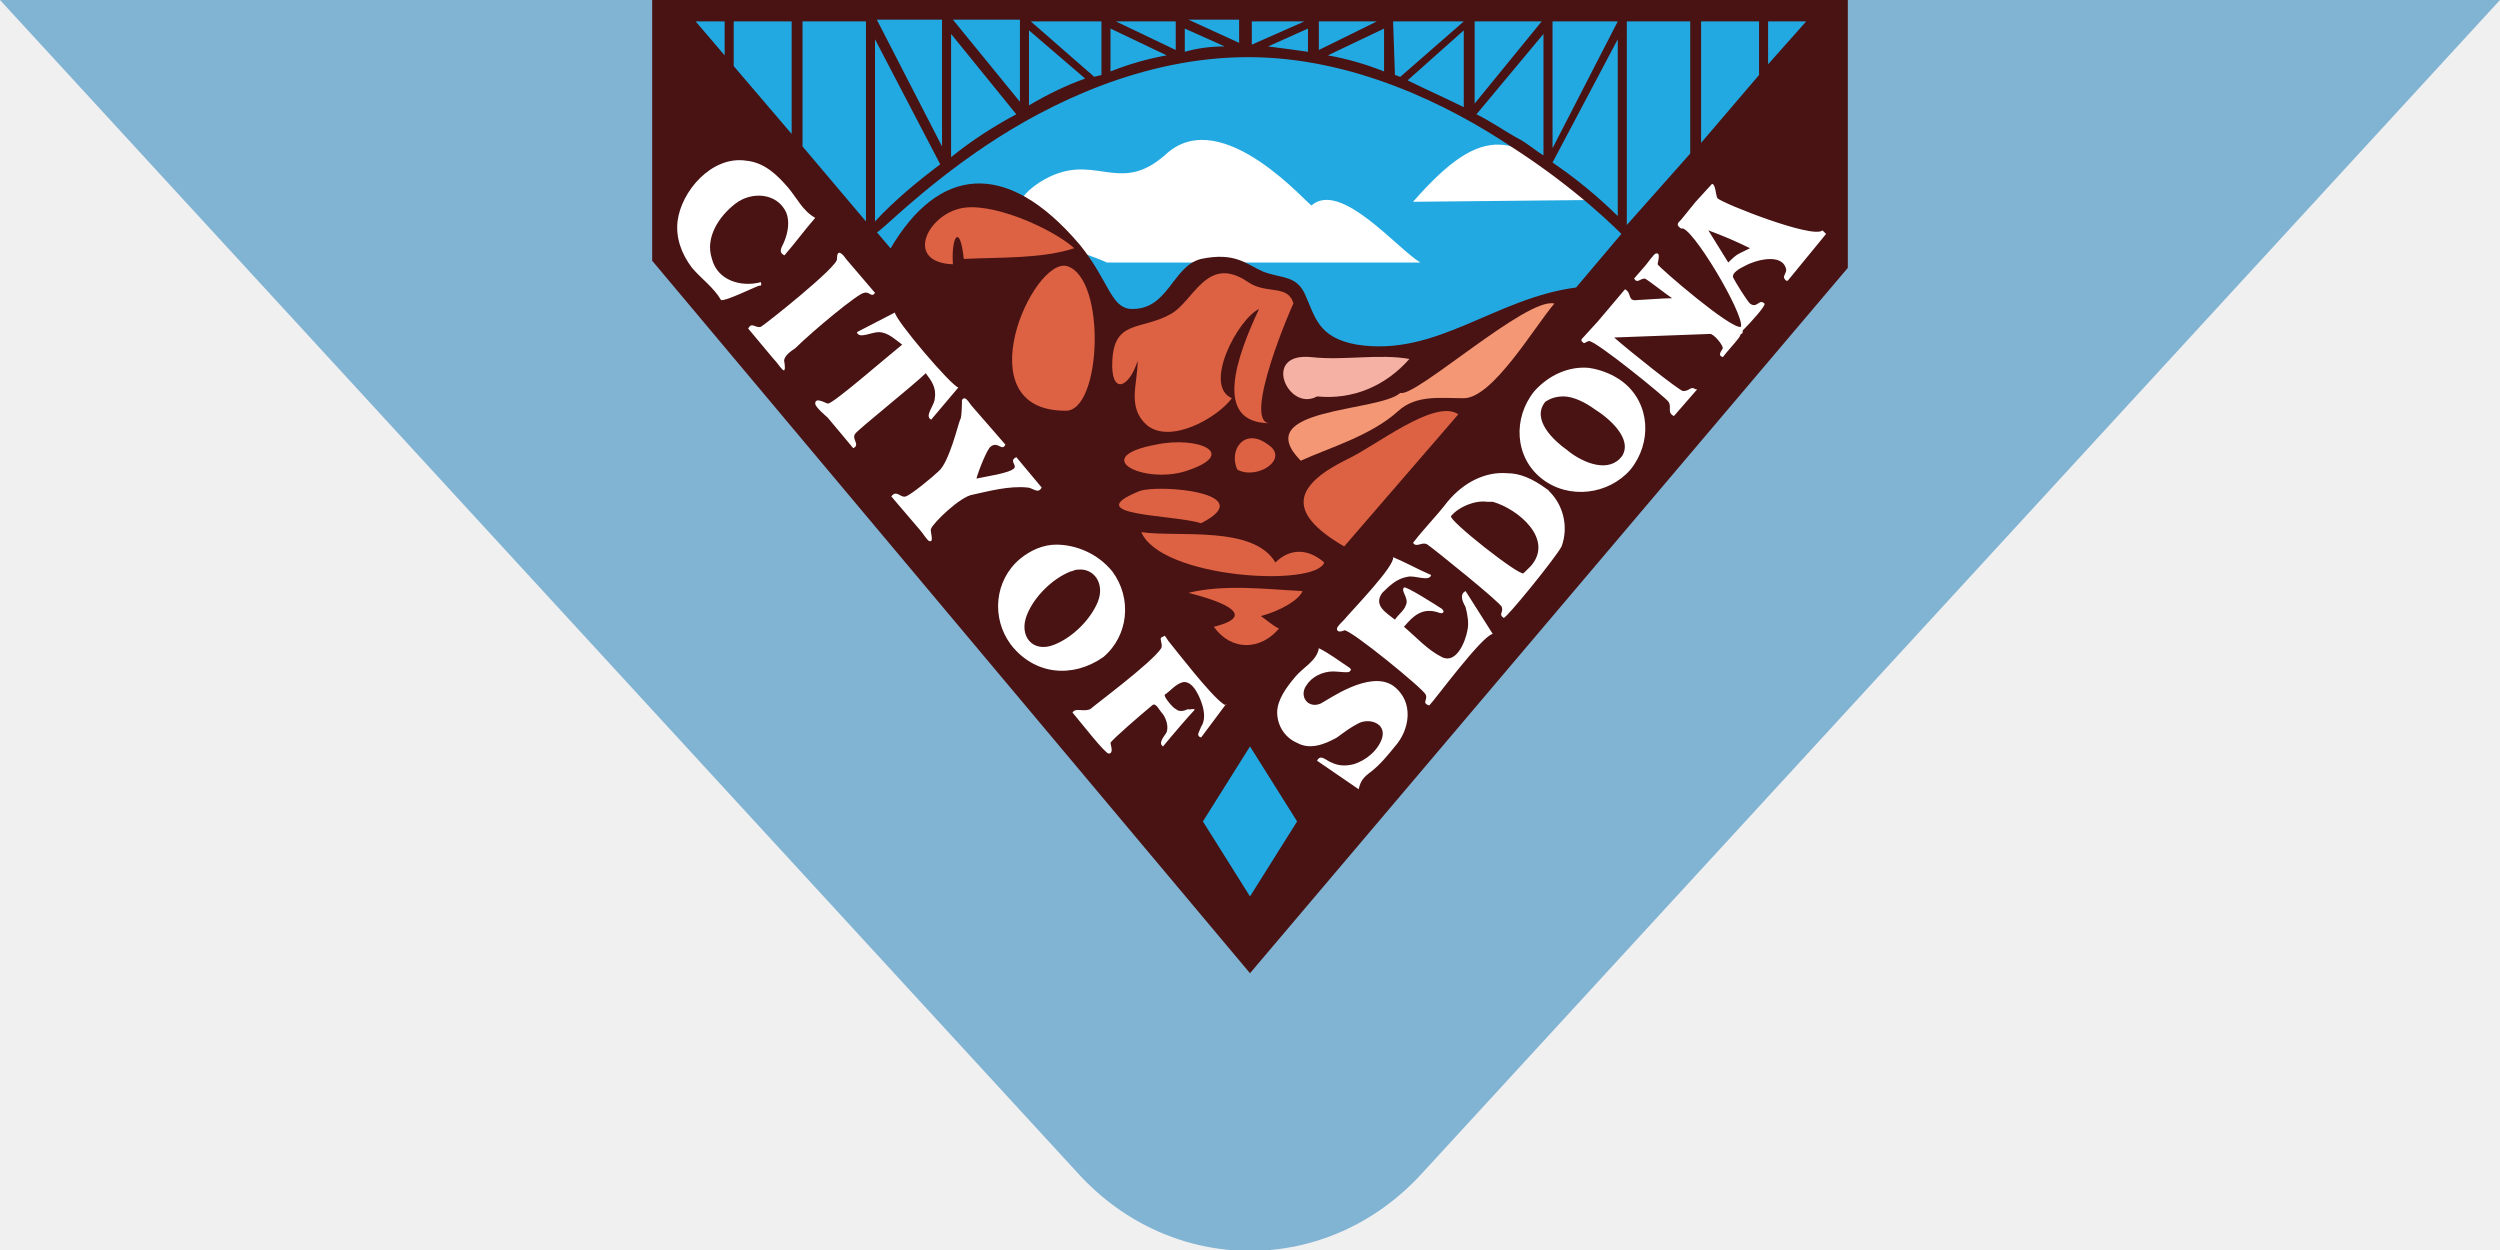
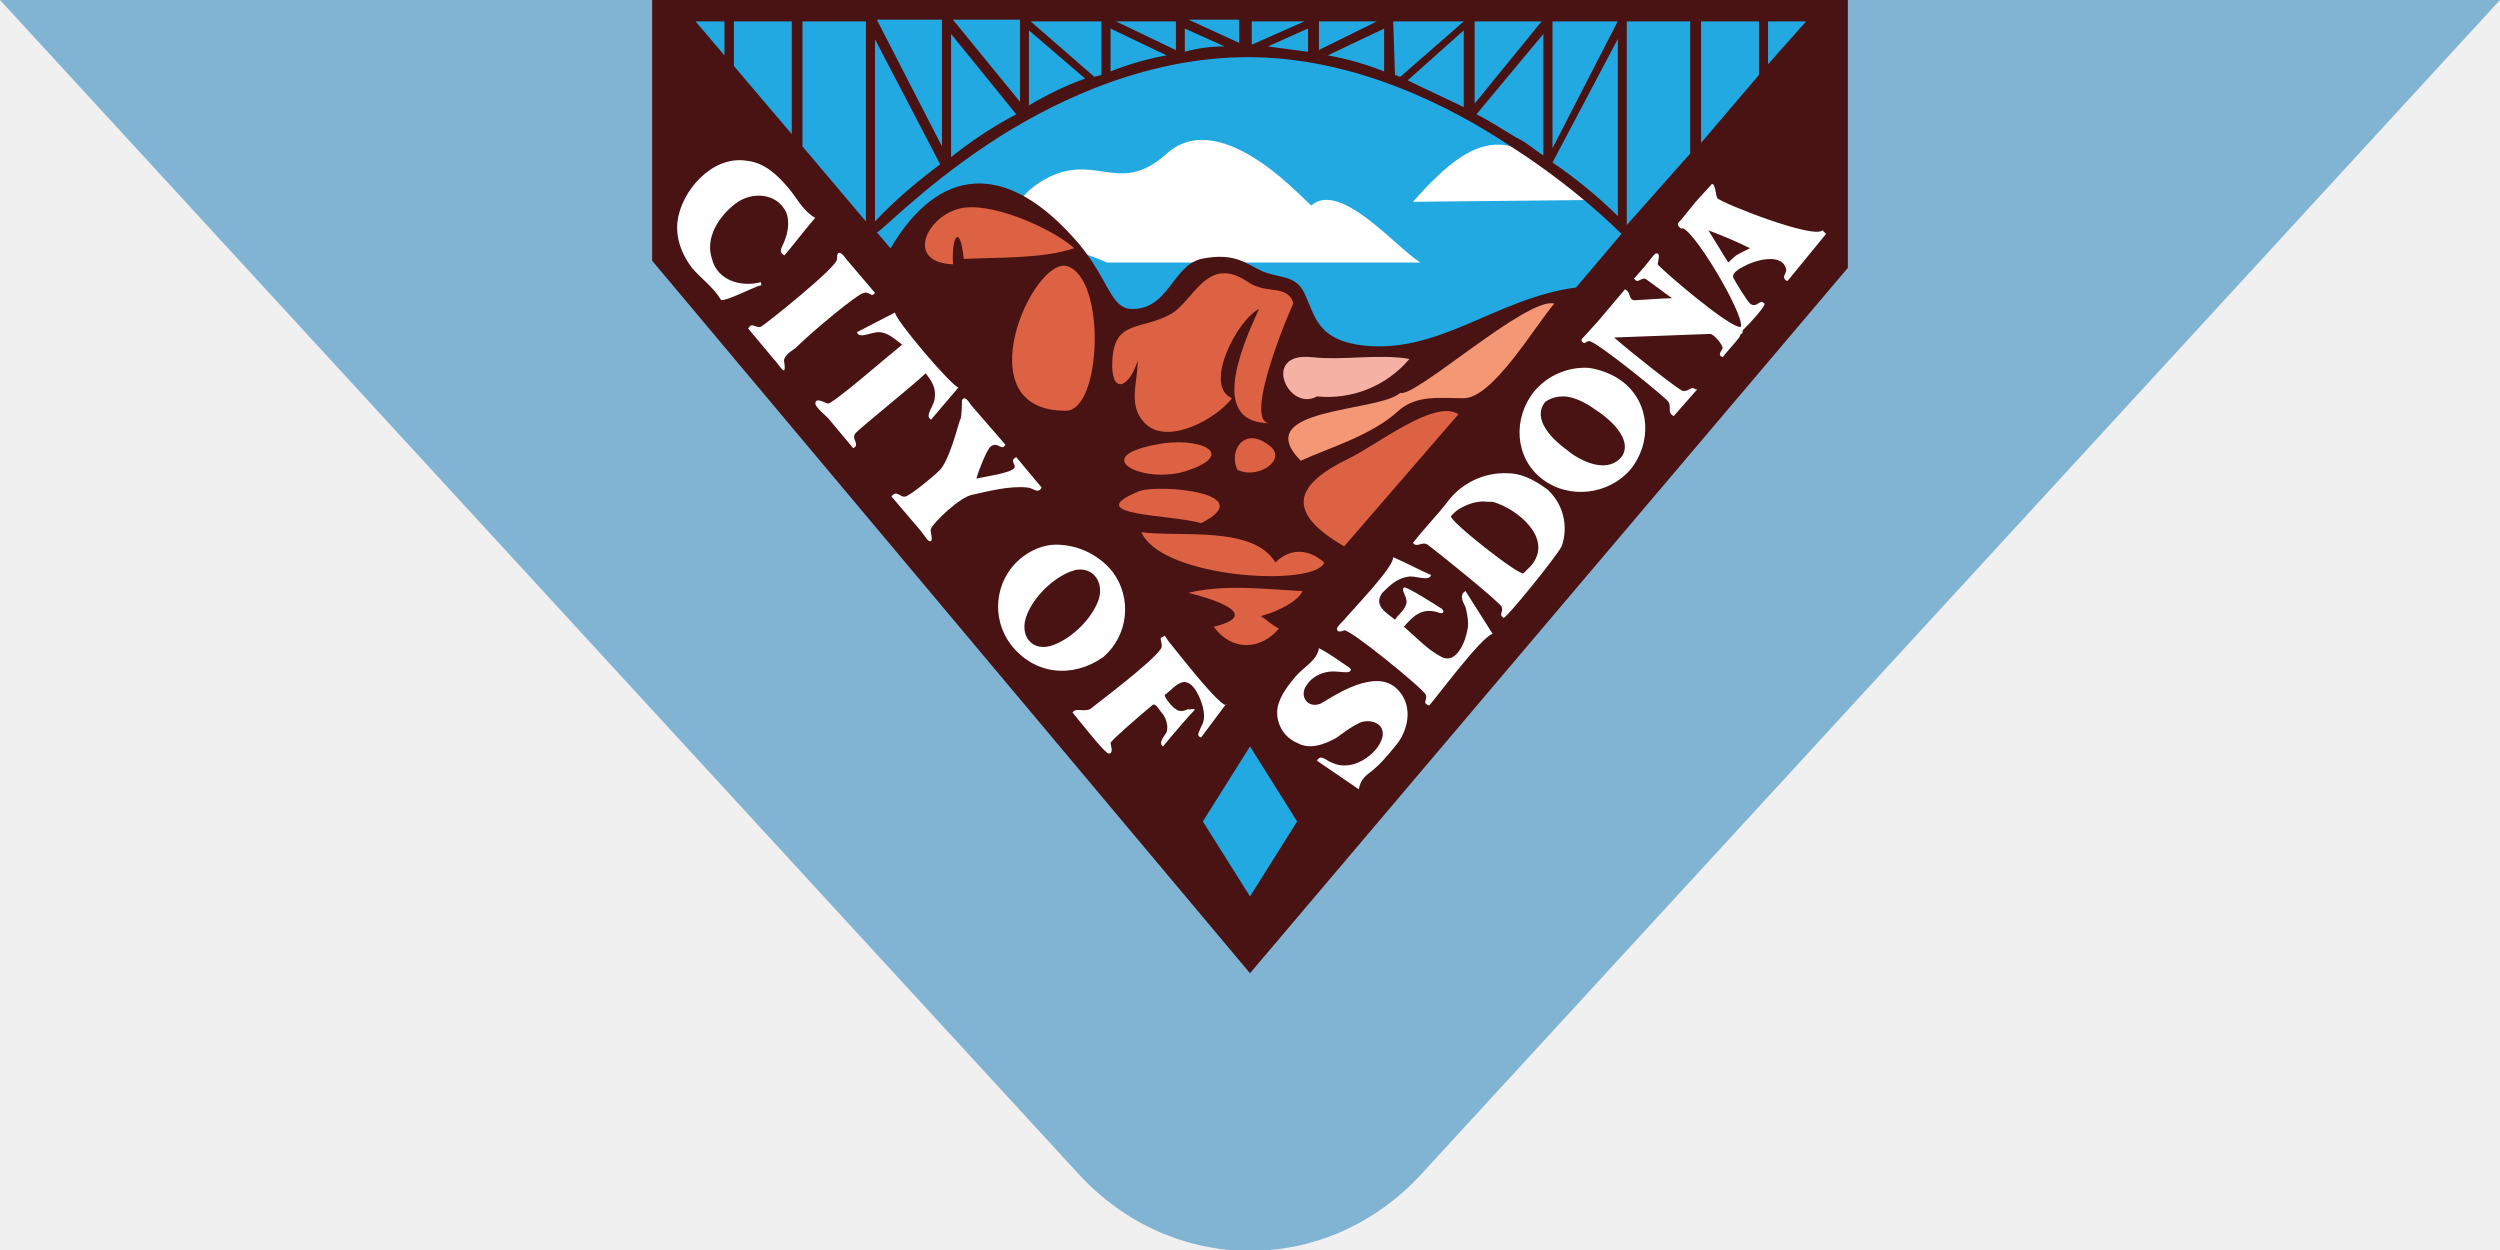
- <svg xmlns="http://www.w3.org/2000/svg" width="140" height="70" viewBox="0 0 140 70" fill="none">
-   <g clip-path="url(#clip0_33719_528)">
-     <path d="M140 0H0L60.362 65.7C65.638 71.5 74.362 71.5 79.638 65.7L140 0Z" fill="#81B3D3" />
-     <path d="M37.232 0.5L69.797 38.4L102.261 0.7L37.232 0.5Z" fill="#23A9E1" />
-     <path d="M61.986 14.7H79.536C78.218 13.9 75.073 10.1 73.449 11.5C73.348 11.6 68.478 5.8 65.333 8.6C62.594 11.1 61.275 8.3 58.232 10.2C54.58 12.6 60.261 13.9 61.986 14.7ZM89.073 11.2L79.13 11.3C83.087 6.8 84.812 7.3 89.073 11.2Z" fill="white" />
-     <path d="M99.014 3.6V1.2H101.145L99.014 3.6ZM49.101 13C49.203 13.1 51.536 10.6 55.29 8.1C58.739 5.8 64.014 3.2 69.898 3.2C75.783 3.2 81.159 5.9 84.609 8.2C88.362 10.6 90.696 13 90.797 13.1L88.261 16.1C83.696 16.7 80.449 20 75.986 19.3C73.754 18.9 73.652 17.7 73.043 16.4C72.536 15.4 71.725 15.6 70.71 15.2C69.797 14.8 69.188 14.1 67.261 14.5C65.638 14.9 65.435 17.4 63.304 17.3C62.188 17.2 62.087 15.7 60.464 13.7C56.304 8.8 52.511 9.41 49.873 13.91L49.101 13ZM40.58 1.2V3.1L38.956 1.2H40.58ZM95.261 1.2H98.507V4.2L95.261 8V1.2ZM91.101 12.6V1.2H94.652V8.6L91.101 12.6ZM90.594 2.2V12.1C89.478 11 88.261 10 86.942 9.1L90.594 2.2ZM86.435 1.9V8.7C85.927 8.4 85.522 8 84.913 7.7C84.203 7.3 83.493 6.8 82.681 6.4L86.435 1.9ZM81.971 1.7V6C80.957 5.5 79.841 5 78.826 4.5L81.971 1.7ZM82.58 1.2H86.333L82.58 5.8V1.2ZM86.942 1.2H90.594L86.942 8.3V1.2ZM78.014 1.2H81.971L78.42 4.3C78.319 4.3 78.217 4.2 78.116 4.2L78.014 1.2ZM77.507 1.6V4C76.493 3.6 75.478 3.3 74.362 3.1L77.507 1.6ZM73.246 1.6V2.9C72.536 2.8 71.826 2.7 71.014 2.6L73.246 1.6ZM66.348 1.6L68.58 2.6C67.768 2.6 67.058 2.7 66.348 2.9V1.6ZM62.188 1.6L65.333 3.1C64.217 3.3 63.203 3.6 62.188 4V1.6ZM65.841 2.8L62.493 1.2H65.841V2.8ZM69.391 2.4L66.551 1.1H69.391V2.4ZM70.101 1.2H73.043L70.101 2.5V1.2ZM73.855 1.2H77.101L73.855 2.8V1.2ZM61.275 4.3L57.725 1.2H61.681V4.2L61.275 4.3ZM57.623 1.7L60.768 4.4C59.652 4.8 58.638 5.3 57.623 5.9V1.7ZM53.261 1.9L56.913 6.4C55.594 7.1 54.377 7.9 53.261 8.8V1.9ZM49 2.2L52.652 9.2C51.333 10.2 50.116 11.2 49 12.4V2.2ZM52.754 8.2L49.101 1.1H52.754V8.2ZM57.116 5.7L53.362 1.1H57.116V5.7ZM44.333 7.5L41.087 3.7V1.2H44.333V7.5ZM44.942 1.2H48.493V12.4L44.942 8.2V1.2ZM36.522 0V14.6L70 54.5L103.478 15V0H36.522Z" fill="#491213" />
-     <path d="M67.362 46L70 41.8L72.638 46L70 50.2L67.362 46Z" fill="#23A9E1" />
-     <path d="M75.275 30.6C71.826 28.6 72.638 27.1 75.478 25.7C77 25 80.348 22.3 81.667 23.2L75.275 30.6ZM72.942 33.1C70.913 33 68.58 32.7 66.551 33.2C67.768 33.5 70.811 34.4 67.971 35.1C68.985 36.5 70.609 36.4 71.623 35.2C71.217 35 70.913 34.7 70.609 34.5C71.725 34.2 72.739 33.6 72.942 33.1ZM74.159 31.5C73.246 30.7 72.232 30.7 71.42 31.5C70.203 29.4 65.942 30.1 63.913 29.8C65.029 32.4 73.652 32.9 74.159 31.5ZM67.261 29.3C65.638 28.8 60.362 28.9 63.812 27.5C64.927 27.1 70.609 27.6 67.261 29.3ZM69.29 26.3C68.782 25.2 69.696 23.9 71.014 24.9C72.232 25.7 70.406 26.9 69.29 26.3ZM66.348 26.4C64.014 27.1 60.971 25.6 64.725 24.9C67.058 24.4 69.493 25.4 66.348 26.4C66.449 26.4 66.246 26.4 66.348 26.4ZM63.71 20.2C63.203 21.8 62.188 22.1 62.29 20.2C62.391 17.9 63.913 18.5 65.536 17.6C66.855 16.9 67.565 14.2 69.898 15.8C70.913 16.5 72.13 15.9 72.435 17C72.435 16.9 69.493 23.7 71.116 23.7C67.87 23.7 69.29 19.9 70.507 17.3C69.29 17.9 67.362 21.6 68.985 22.3C68.174 23.4 65.536 24.9 64.217 23.8C63.101 22.8 63.71 21.5 63.71 20.2ZM59.652 23C53.971 23 57.826 14.4 59.754 14.9C61.985 15.6 61.681 23.1 59.652 23ZM53.362 14.8C50.725 14.7 51.84 12.2 53.667 11.7C55.391 11.2 58.942 12.8 60.159 13.9C58.333 14.5 56 14.4 53.971 14.5C53.768 12.5 53.261 13.2 53.362 14.8Z" fill="#DC6243" />
-     <path d="M72.841 25.8C69.899 22.8 77.203 23.1 78.421 22C79.232 22.3 85.522 16.6 87.044 17C85.928 18.3 83.594 22.3 81.971 22.3C80.652 22.3 79.334 22.1 78.319 23C76.797 24.4 74.362 25.1 72.841 25.8Z" fill="#F49774" />
-     <path d="M73.754 22.2C72.13 23.1 70.609 19.7 73.449 20C75.275 20.2 77.203 19.8 78.928 20.1C77.609 21.6 75.783 22.4 73.754 22.2Z" fill="#F4B1A4" />
-     <path d="M51.841 20.9C52.145 21.3 52.449 21.7 52.348 22.3C52.348 22.7 51.739 23.3 52.145 23.5L53.667 21.7C53.261 21.6 50.116 17.9 50.116 17.5L47.986 18.6C48.087 19 48.797 18.6 49.203 18.6C49.71 18.6 50.116 19 50.522 19.3C49.406 20.2 46.667 22.6 46.362 22.6C46.261 22.6 45.652 22.2 45.652 22.6C45.652 22.8 46.261 23.3 46.362 23.4L47.783 25.1C48.188 24.9 47.681 24.6 47.884 24.3C47.986 24.1 51.13 21.6 51.841 20.9ZM48.391 16.4C48.696 16.3 48.797 16.7 49 16.4L47.377 14.5C47.174 14.2 46.87 13.9 46.87 14.5C46.971 14.9 42.812 18.2 42.609 18.3C42.304 18.4 42.102 18 41.899 18.4C42.406 19 42.812 19.5 43.319 20.1C43.522 20.3 43.623 20.5 43.826 20.7C44.029 20.9 43.928 20.3 43.928 20.3C43.826 20 44.232 19.7 44.536 19.5C45.551 18.5 48.087 16.4 48.391 16.4ZM42.609 15.8C41.493 16.1 40.174 15.7 39.87 14.5C39.464 13.3 40.275 12.1 41.188 11.4C42.102 10.7 43.522 10.8 44.029 11.9C44.232 12.4 44.13 13 43.928 13.5C43.826 13.8 43.522 14.1 43.928 14.3C44.536 13.6 45.044 12.9 45.652 12.2C44.942 11.8 44.638 11.1 44.13 10.5C43.522 9.8 42.812 9.1 41.797 9C39.87 8.7 38.145 10.7 37.942 12.4C37.841 13.3 38.145 14.2 38.754 15C39.261 15.6 39.971 16.1 40.377 16.8C40.58 16.9 42.203 16.1 42.507 16C42.71 16 42.609 15.9 42.609 15.8C42.102 16 42.609 15.8 42.609 15.8ZM68.478 39.4C67.768 38.9 65.841 36.4 65.435 35.9L65.232 35.6L65.029 35.7C64.928 35.8 65.13 36.1 65.029 36.3C64.522 37.1 61.275 39.5 61.072 39.7C60.667 39.9 60.261 39.6 60.058 39.9C60.565 40.5 61.884 42.2 62.087 42.2C62.391 42.2 62.188 41.7 62.188 41.6C62.29 41.4 63.913 40 64.522 39.5C64.725 39.3 64.928 39.8 65.13 40C65.333 40.3 65.435 40.7 65.333 41C65.232 41.2 64.826 41.6 65.13 41.8C65.536 41.3 66.652 40 66.855 39.8C67.058 39.6 66.449 39.8 66.551 39.7C66.348 39.8 66.043 39.9 65.841 39.7C65.739 39.7 65.13 39 65.232 38.9C65.536 38.7 65.841 38.3 66.246 38.2C66.855 38.1 67.261 39.2 67.362 39.6C67.464 40 67.464 40.4 67.261 40.7C67.159 41 66.957 41.2 67.261 41.3L68.681 39.4C68.681 39.5 68.58 39.5 68.478 39.4C68.377 39.4 68.58 39.5 68.478 39.4ZM59.145 30.5C58.435 30.5 57.725 30.8 57.116 31.3C55.696 32.5 55.493 34.6 56.609 36.1C57.928 37.8 60.058 38 61.783 36.8C63.203 35.6 63.406 33.5 62.29 32C61.478 31 60.261 30.5 59.145 30.5ZM60.362 31.9C61.275 31.8 61.884 32.7 61.478 33.7C61.072 34.7 60.058 35.7 59.044 36.1C57.826 36.6 57.014 35.6 57.522 34.4C57.928 33.4 58.942 32.4 59.957 32C60.058 32 60.16 31.9 60.362 31.9ZM57.522 27.3C57.826 27.3 58.13 27.7 58.333 27.3L56.913 25.6C56.507 25.8 56.913 26 56.812 26.2C56.609 26.5 55.087 26.7 54.681 26.8C54.783 26.4 55.29 25.1 55.493 25C55.899 24.7 56.102 25.3 56.304 24.9L54.478 22.8C54.275 22.6 54.072 22.1 53.87 22.4C53.87 22.4 53.87 23.4 53.768 23.5C53.667 23.7 53.16 25.9 52.551 26.4C52.246 26.7 51.029 27.7 50.725 27.8C50.42 27.9 50.217 27.4 49.913 27.8L51.536 29.7C51.638 29.8 51.942 30.3 52.044 30.3C52.348 30.4 52.044 29.7 52.145 29.6C52.246 29.3 53.768 27.8 54.478 27.7C55.391 27.5 56.507 27.2 57.522 27.3C57.725 27.3 57.319 27.3 57.522 27.3ZM82.073 34C82.174 34.4 82.275 34.9 82.174 35.3C82.073 35.9 81.565 37.2 80.754 36.8C79.942 36.4 79.333 35.7 78.623 35.1C79.13 34.5 79.638 34 80.551 34.3C80.754 34.4 80.957 34.3 80.754 34.1C80.449 33.9 78.725 32.8 78.623 32.9C78.42 33.1 78.928 33.5 78.725 33.9C78.623 34.2 78.319 34.4 78.116 34.7C77.609 34.3 76.899 33.9 77.406 33.2C77.812 32.8 78.217 32.4 78.826 32.3C79.232 32.2 80.043 32.6 80.145 32.2C79.435 31.9 78.725 31.5 78.014 31.2C78.116 31.7 75.783 34.1 75.275 34.7C75.174 34.8 74.87 35.1 74.87 35.2C74.87 35.5 75.275 35.3 75.275 35.3C75.58 35.2 79.739 38.6 79.841 38.9C79.942 39.1 79.739 39.3 79.841 39.4C79.841 39.4 79.942 39.5 80.043 39.5C80.348 39.2 82.986 35.6 83.594 35.5C83.087 34.7 82.58 33.9 82.073 33.1C81.667 33.3 81.971 33.8 82.073 34ZM78.014 38.4C76.696 37.5 74.362 39.2 73.957 39.4C73.246 39.7 72.739 39 73.145 38.4C73.449 37.9 74.058 37.6 74.667 37.6C74.87 37.6 75.58 37.7 75.58 37.6C75.681 37.5 75.681 37.5 75.58 37.4C74.971 37 74.464 36.6 73.855 36.3C73.754 37 72.942 37.4 72.536 37.9C72.029 38.5 71.522 39.2 71.522 39.9C71.522 40.6 71.928 41.3 72.638 41.6C73.348 42 74.159 41.7 74.87 41.3C75.275 41 75.681 40.7 76.087 40.5C76.696 40.2 77.609 40.5 77.406 41.3C77.203 42 76.493 42.6 75.783 42.8C75.377 42.9 74.971 42.9 74.565 42.7C74.261 42.6 73.957 42.2 73.754 42.6L76.087 44.2C76.189 43.7 76.391 43.5 76.797 43.2C77.304 42.8 77.71 42.3 78.116 41.8C78.928 40.9 79.232 39.3 78.014 38.4ZM95.87 10.3C95.87 10.4 95.87 10.4 95.87 10.3L94.957 11.3L94.145 12.3C93.942 12.5 93.841 12.6 94.145 12.8C94.652 12.5 97.696 17.6 97.493 18.3C96.986 18.5 92.928 15 92.826 14.8C92.826 14.7 93.029 14.1 92.725 14.2C92.623 14.2 92.217 14.8 92.116 14.9L91.507 15.6C91.71 15.9 91.812 15.6 92.116 15.6C92.319 15.7 93.333 16.5 93.638 16.7C93.13 16.7 91.913 16.8 91.71 16.8C91.102 16.9 91.406 16.4 91 16.2L89.478 18L88.565 19C88.565 19 88.565 19 88.565 19.1C88.768 19.3 88.667 19.2 88.971 19.1C89.275 19 93.333 22.3 93.435 22.5C93.638 22.8 93.333 23.1 93.739 23.3L94.957 21.9C95.058 21.8 95.058 21.8 94.957 21.8C94.652 21.6 94.652 21.9 94.246 21.9C93.942 21.8 91.304 19.7 90.391 18.9L95.768 18.7C95.971 18.7 96.478 19.3 96.478 19.5C96.377 19.7 96.174 19.9 96.478 20C96.783 19.6 97.087 19.3 97.391 18.9L97.493 18.7C97.594 18.7 97.594 18.6 97.594 18.5L97.696 18.4C98 18.1 98.913 17.1 98.812 17C98.507 16.7 98.406 17.3 98 17C97.797 16.8 97.188 15.8 97.087 15.6C96.884 15.3 97.493 15 97.696 14.9C98.203 14.6 99.826 14.1 100.029 15.1C100.029 15.3 99.826 15.5 99.928 15.6C99.928 15.6 100.029 15.8 100.13 15.7L102.261 13.1C102.159 13 102.159 13 102.058 12.9C101.551 13.4 96.478 11.4 96.174 11.1C96.073 10.9 96.073 10.3 95.87 10.3ZM95.667 12.9C96.478 13.2 97.188 13.5 98 13.9C97.797 14 97.594 14.1 97.391 14.2C97.189 14.3 96.986 14.5 96.783 14.7L95.667 12.9ZM88.971 20.6C87.855 20.5 86.739 21 85.928 21.9C84.71 23.4 84.812 25.6 86.333 26.8C87.855 28 90.087 27.7 91.304 26.3C92.522 24.8 92.42 22.6 90.899 21.4C90.391 21 89.681 20.7 88.971 20.6ZM87.551 22.2C88.159 22.2 88.87 22.6 89.275 22.9C90.087 23.4 91.507 24.6 90.797 25.6C90.797 25.5 90.899 25.5 90.696 25.7C89.884 26.5 88.464 25.8 87.754 25.2C87.043 24.7 85.725 23.5 86.536 22.5C86.841 22.3 87.145 22.2 87.551 22.2ZM84.406 26.5C83.188 26.4 81.971 27 81.058 28.1C80.449 28.9 79.739 29.6 79.13 30.4C79.333 30.7 79.638 30.3 79.942 30.5C80.246 30.7 84.102 33.8 84.102 34C84.203 34.3 83.899 34.4 84.203 34.6C84.304 34.7 87.145 31.2 87.449 30.6C87.855 29.5 87.551 28.2 86.638 27.4C86.739 27.5 86.841 27.5 86.638 27.4C85.826 26.8 85.116 26.5 84.406 26.5ZM83.29 28.1C83.391 28.1 83.493 28.1 83.594 28.1C85.014 28.5 87.043 30.2 85.725 31.7C85.522 31.9 85.725 31.7 85.319 32.1C85.116 32.3 81.058 29.1 81.261 28.9C81.667 28.4 82.58 28 83.29 28.1Z" fill="white" />
+ <svg xmlns="http://www.w3.org/2000/svg" width="140" height="70" fill="none">
+   <g clip-path="url(#a)">
+     <path fill="#81B3D3" d="M140 0H0l60.36 65.7c5.28 5.8 14 5.8 19.28 0L140 0Z" />
+     <path fill="#23A9E1" d="M37.23.5 69.8 38.4 102.26.7 37.23.5Z" />
+     <path fill="#fff" d="M61.99 14.7h17.55c-1.32-.8-4.47-4.6-6.1-3.2-.1.1-4.96-5.7-8.1-2.9-2.75 2.5-4.06-.3-7.1 1.6-3.66 2.4 2.02 3.7 3.75 4.5Zm27.08-3.5-9.94.1c3.96-4.5 5.68-4 9.94-.1Z" />
+     <path fill="#491213" d="M99.01 3.6V1.2h2.13l-2.13 2.4ZM49.11 13c.1.1 2.43-2.4 6.18-4.9 3.45-2.3 8.72-4.9 14.6-4.9 5.9 0 11.27 2.7 14.72 5 3.75 2.4 6.09 4.8 6.19 4.9l-2.54 3c-4.56.6-7.81 3.9-12.27 3.2-2.24-.4-2.34-1.6-2.95-2.9-.5-1-1.32-.8-2.33-1.2-.91-.4-1.52-1.1-3.45-.7-1.62.4-1.83 2.9-3.96 2.8-1.11-.1-1.21-1.6-2.84-3.6-4.16-4.9-7.95-4.29-10.59.21L49.1 13ZM40.57 1.2v1.9l-1.62-1.9h1.62Zm54.68 0h3.25v3L95.26 8V1.2ZM91.1 12.6V1.2h3.55v7.4l-3.55 4Zm-.5-10.4v9.9a26.33 26.33 0 0 0-3.66-3l3.65-6.9Zm-4.17-.3v6.8c-.5-.3-.9-.7-1.52-1-.7-.4-1.42-.9-2.23-1.3l3.75-4.5Zm-4.46-.2V6c-1.01-.5-2.13-1-3.14-1.5l3.14-2.8Zm.61-.5h3.75l-3.75 4.6V1.2Zm4.36 0h3.65l-3.65 7.1V1.2Zm-8.93 0h3.96l-3.55 3.1c-.1 0-.2-.1-.3-.1l-.1-3Zm-.5.4V4c-1.02-.4-2.03-.7-3.15-.9l3.15-1.5Zm-4.26 0v1.3L71 2.6l2.24-1Zm-6.9 0 2.23 1c-.81 0-1.52.1-2.23.3V1.6Zm-4.16 0 3.14 1.5c-1.11.2-2.13.5-3.14.9V1.6Zm3.65 1.2L62.5 1.2h3.35v1.6Zm3.55-.4-2.84-1.3h2.84v1.3Zm.71-1.2h2.94L70.1 2.5V1.2Zm3.76 0h3.24l-3.24 1.6V1.2ZM61.28 4.3l-3.56-3.1h3.96v3l-.4.1Zm-3.66-2.6 3.15 2.7c-1.12.4-2.13.9-3.15 1.5V1.7Zm-4.36.2 3.65 4.5a22.9 22.9 0 0 0-3.65 2.4V1.9ZM49 2.2l3.65 7c-1.32 1-2.53 2-3.65 3.2V2.2Zm3.75 6L49.1 1.1h3.65v7.1Zm4.37-2.5-3.76-4.6h3.76v4.6ZM44.33 7.5 41.1 3.7V1.2h3.24v6.3Zm.61-6.3h3.55v11.2l-3.55-4.2v-7ZM36.52 0v14.6L70 54.5 103.48 15V0H36.52Z" />
+     <path fill="#23A9E1" d="M67.36 46 70 41.8l2.64 4.2L70 50.2 67.36 46Z" />
+     <path fill="#DC6243" d="M75.28 30.6c-3.45-2-2.64-3.5.2-4.9 1.52-.7 4.87-3.4 6.19-2.5l-6.4 7.4Zm-2.34 2.5c-2.03-.1-4.36-.4-6.39.1 1.22.3 4.26 1.2 1.42 1.9 1.02 1.4 2.64 1.3 3.65.1-.4-.2-.7-.5-1.01-.7 1.11-.3 2.13-.9 2.33-1.4Zm1.22-1.6c-.91-.8-1.93-.8-2.74 0-1.22-2.1-5.48-1.4-7.5-1.7 1.1 2.6 9.73 3.1 10.24 1.7Zm-6.9-2.2c-1.62-.5-6.9-.4-3.45-1.8 1.12-.4 6.8.1 3.45 1.8Zm2.03-3c-.5-1.1.4-2.4 1.72-1.4 1.22.8-.6 2-1.72 1.4Zm-2.94.1c-2.34.7-5.38-.8-1.63-1.5 2.34-.5 4.77.5 1.63 1.5.1 0-.1 0 0 0Zm-2.64-6.2c-.5 1.6-1.52 1.9-1.42 0 .1-2.3 1.62-1.7 3.25-2.6 1.31-.7 2.03-3.4 4.36-1.8 1.01.7 2.23.1 2.53 1.2 0-.1-2.94 6.7-1.31 6.7-3.25 0-1.83-3.8-.61-6.4-1.22.6-3.15 4.3-1.52 5-.82 1.1-3.45 2.6-4.77 1.5-1.12-1-.51-2.3-.51-3.6ZM59.65 23c-5.68 0-1.82-8.6.1-8.1 2.24.7 1.93 8.2-.1 8.1Zm-6.29-8.2c-2.64-.1-1.52-2.6.3-3.1 1.73-.5 5.28 1.1 6.5 2.2-1.83.6-4.16.5-6.19.6-.2-2-.7-1.3-.6.3Z" />
+     <path fill="#F49774" d="M72.84 25.8c-2.94-3 4.36-2.7 5.58-3.8.81.3 7.1-5.4 8.62-5-1.11 1.3-3.45 5.3-5.07 5.3-1.32 0-2.64-.2-3.65.7-1.52 1.4-3.96 2.1-5.48 2.8Z" />
+     <path fill="#F4B1A4" d="M73.75 22.2c-1.62.9-3.14-2.5-.3-2.2 1.83.2 3.75-.2 5.48.1a5.99 5.99 0 0 1-5.18 2.1Z" />
+     <path fill="#fff" d="M51.84 20.9c.3.4.6.8.5 1.4 0 .4-.6 1-.2 1.2l1.53-1.8c-.4-.1-3.55-3.8-3.55-4.2l-2.13 1.1c.1.4.8 0 1.21 0 .51 0 .92.4 1.32.7-1.11.9-3.85 3.3-4.16 3.3-.1 0-.7-.4-.7 0 0 .2.6.7.7.8l1.42 1.7c.4-.2-.1-.5.1-.8.1-.2 3.25-2.7 3.96-3.4Zm-3.45-4.5c.3-.1.4.3.61 0l-1.62-1.9c-.2-.3-.51-.6-.51 0 .1.4-4.06 3.7-4.26 3.8-.3.1-.5-.3-.71.1l1.42 1.7c.2.2.3.4.5.6.2.2.1-.4.1-.4-.1-.3.31-.6.62-.8 1.01-1 3.55-3.1 3.85-3.1Zm-5.78-.6c-1.12.3-2.44-.1-2.74-1.3-.4-1.2.4-2.4 1.32-3.1.91-.7 2.33-.6 2.84.5.2.5.1 1.1-.1 1.6-.1.3-.4.6 0 .8.6-.7 1.11-1.4 1.72-2.1-.7-.4-1.01-1.1-1.52-1.7-.6-.7-1.32-1.4-2.33-1.5-1.93-.3-3.65 1.7-3.86 3.4-.1.9.2 1.8.81 2.6.51.6 1.22 1.1 1.63 1.8.2.1 1.82-.7 2.13-.8.2 0 .1-.1.1-.2-.5.2 0 0 0 0Zm25.87 23.6c-.71-.5-2.64-3-3.05-3.5l-.2-.3-.2.1c-.1.1.1.4 0 .6-.5.8-3.75 3.2-3.96 3.4-.4.2-.8-.1-1.01.2.5.6 1.82 2.3 2.03 2.3.3 0 .1-.5.1-.6.1-.2 1.72-1.6 2.33-2.1.2-.2.4.3.61.5.2.3.3.7.2 1-.1.2-.5.6-.2.8.4-.5 1.52-1.8 1.73-2 .2-.2-.41 0-.3-.1-.21.1-.52.2-.72 0-.1 0-.71-.7-.6-.8.3-.2.6-.6 1-.7.62-.1 1.02 1 1.12 1.4.1.4.1.8-.1 1.1-.1.3-.3.5 0 .6l1.42-1.9c0 .1-.1.1-.2 0-.1 0 .1.1 0 0Zm-9.34-8.9c-.7 0-1.42.3-2.02.8a3.52 3.52 0 0 0-.51 4.8c1.32 1.7 3.45 1.9 5.17.7a3.52 3.52 0 0 0 .51-4.8 4.1 4.1 0 0 0-3.14-1.5Zm1.22 1.4c.92-.1 1.52.8 1.12 1.8-.4 1-1.42 2-2.44 2.4-1.21.5-2.03-.5-1.52-1.7.4-1 1.42-2 2.44-2.4.1 0 .2-.1.4-.1Zm-2.84-4.6c.3 0 .61.4.81 0l-1.42-1.7c-.4.2 0 .4-.1.6-.2.3-1.72.5-2.13.6.1-.4.61-1.7.81-1.8.4-.3.61.3.81-.1l-1.82-2.1c-.2-.2-.4-.7-.61-.4 0 0 0 1-.1 1.1-.1.2-.61 2.4-1.22 2.9-.3.3-1.52 1.3-1.83 1.4-.3.1-.5-.4-.8 0l1.62 1.9c.1.1.4.6.5.6.3.1 0-.6.1-.7.1-.3 1.63-1.8 2.34-1.9.91-.2 2.03-.5 3.04-.4.2 0-.2 0 0 0ZM82.07 34c.1.4.2.9.1 1.3-.1.6-.6 1.9-1.42 1.5-.8-.4-1.42-1.1-2.13-1.7.51-.6 1.02-1.1 1.93-.8.2.1.4 0 .2-.2-.3-.2-2.03-1.3-2.13-1.2-.2.2.3.6.1 1-.1.3-.4.5-.6.8-.51-.4-1.22-.8-.71-1.5.4-.4.8-.8 1.42-.9.4-.1 1.21.3 1.31-.1-.7-.3-1.42-.7-2.13-1 .1.5-2.23 2.9-2.73 3.5-.1.1-.41.4-.41.5 0 .3.4.1.4.1.31-.1 4.47 3.3 4.57 3.6.1.2-.1.4 0 .5 0 0 .1.1.2.1.3-.3 2.95-3.9 3.55-4l-1.52-2.4c-.4.2-.1.7 0 .9Zm-4.06 4.4c-1.31-.9-3.65.8-4.05 1-.71.3-1.22-.4-.81-1 .3-.5.9-.8 1.52-.8.2 0 .91.1.91 0 .1-.1.1-.1 0-.2-.6-.4-1.12-.8-1.72-1.1-.1.7-.92 1.1-1.32 1.6-.51.6-1.02 1.3-1.02 2s.4 1.4 1.12 1.7c.7.4 1.52.1 2.23-.3.4-.3.81-.6 1.22-.8.6-.3 1.52 0 1.32.8-.2.7-.92 1.3-1.63 1.5-.4.1-.8.1-1.21-.1-.3-.1-.61-.5-.82-.1l2.34 1.6c.1-.5.3-.7.7-1 .51-.4.92-.9 1.33-1.4.8-.9 1.11-2.5-.1-3.4Zm17.86-28.1c0 .1 0 .1 0 0l-.91 1-.81 1c-.2.2-.3.3 0 .5.5-.3 3.55 4.8 3.34 5.5-.5.2-4.56-3.3-4.66-3.5 0-.1.2-.7-.1-.6-.1 0-.51.6-.61.7l-.61.7c.2.3.3 0 .6 0 .2.1 1.22.9 1.53 1.1-.51 0-1.73.1-1.93.1-.6.1-.3-.4-.71-.6L89.48 18l-.91 1v.1c.2.2.1.1.4 0 .3-.1 4.36 3.2 4.46 3.4.2.3-.1.6.3.8l1.23-1.4c.1-.1.1-.1 0-.1-.3-.2-.3.1-.71.1-.3-.1-2.95-2.2-3.86-3l5.38-.2c.2 0 .7.6.7.8-.1.2-.3.4 0 .5.31-.4.62-.7.92-1.1l.1-.2c.1 0 .1-.1.1-.2l.1-.1c.31-.3 1.22-1.3 1.12-1.4-.3-.3-.4.3-.81 0-.2-.2-.81-1.2-.91-1.4-.2-.3.4-.6.6-.7.51-.3 2.14-.8 2.34.2 0 .2-.2.4-.1.5 0 0 .1.2.2.1l2.13-2.6-.2-.2c-.5.5-5.58-1.5-5.89-1.8-.1-.2-.1-.8-.3-.8Zm-.2 2.6c.8.3 1.52.6 2.33 1l-.6.3c-.21.1-.41.3-.62.5l-1.11-1.8Zm-6.7 7.7a3.7 3.7 0 0 0-3.04 1.3c-1.22 1.5-1.12 3.7.4 4.9 1.53 1.2 3.76.9 4.97-.5 1.22-1.5 1.12-3.7-.4-4.9-.5-.4-1.22-.7-1.93-.8Zm-1.42 1.6c.6 0 1.32.4 1.73.7.8.5 2.23 1.7 1.52 2.7 0-.1.1-.1-.1.1-.82.8-2.24.1-2.95-.5-.7-.5-2.03-1.7-1.21-2.7.3-.2.6-.3 1.01-.3Zm-3.14 4.3a4 4 0 0 0-3.35 1.6c-.61.8-1.32 1.5-1.93 2.3.2.3.5-.1.81.1.3.2 4.16 3.3 4.16 3.5.1.3-.2.4.1.6.1.1 2.94-3.4 3.25-4 .4-1.1.1-2.4-.81-3.2.1.1.2.1 0 0-.81-.6-1.52-.9-2.23-.9Zm-1.12 1.6h.3c1.42.4 3.45 2.1 2.13 3.6l-.4.4c-.2.2-4.26-3-4.06-3.2.4-.5 1.32-.9 2.03-.8Z" />
  </g>
  <defs>
-     <clipPath id="clip0_33719_528">
-       <rect width="140" height="70" fill="white" />
+     <clipPath id="a">
+       <path fill="#fff" d="M0 0h140v70H0z" />
    </clipPath>
  </defs>
</svg>
